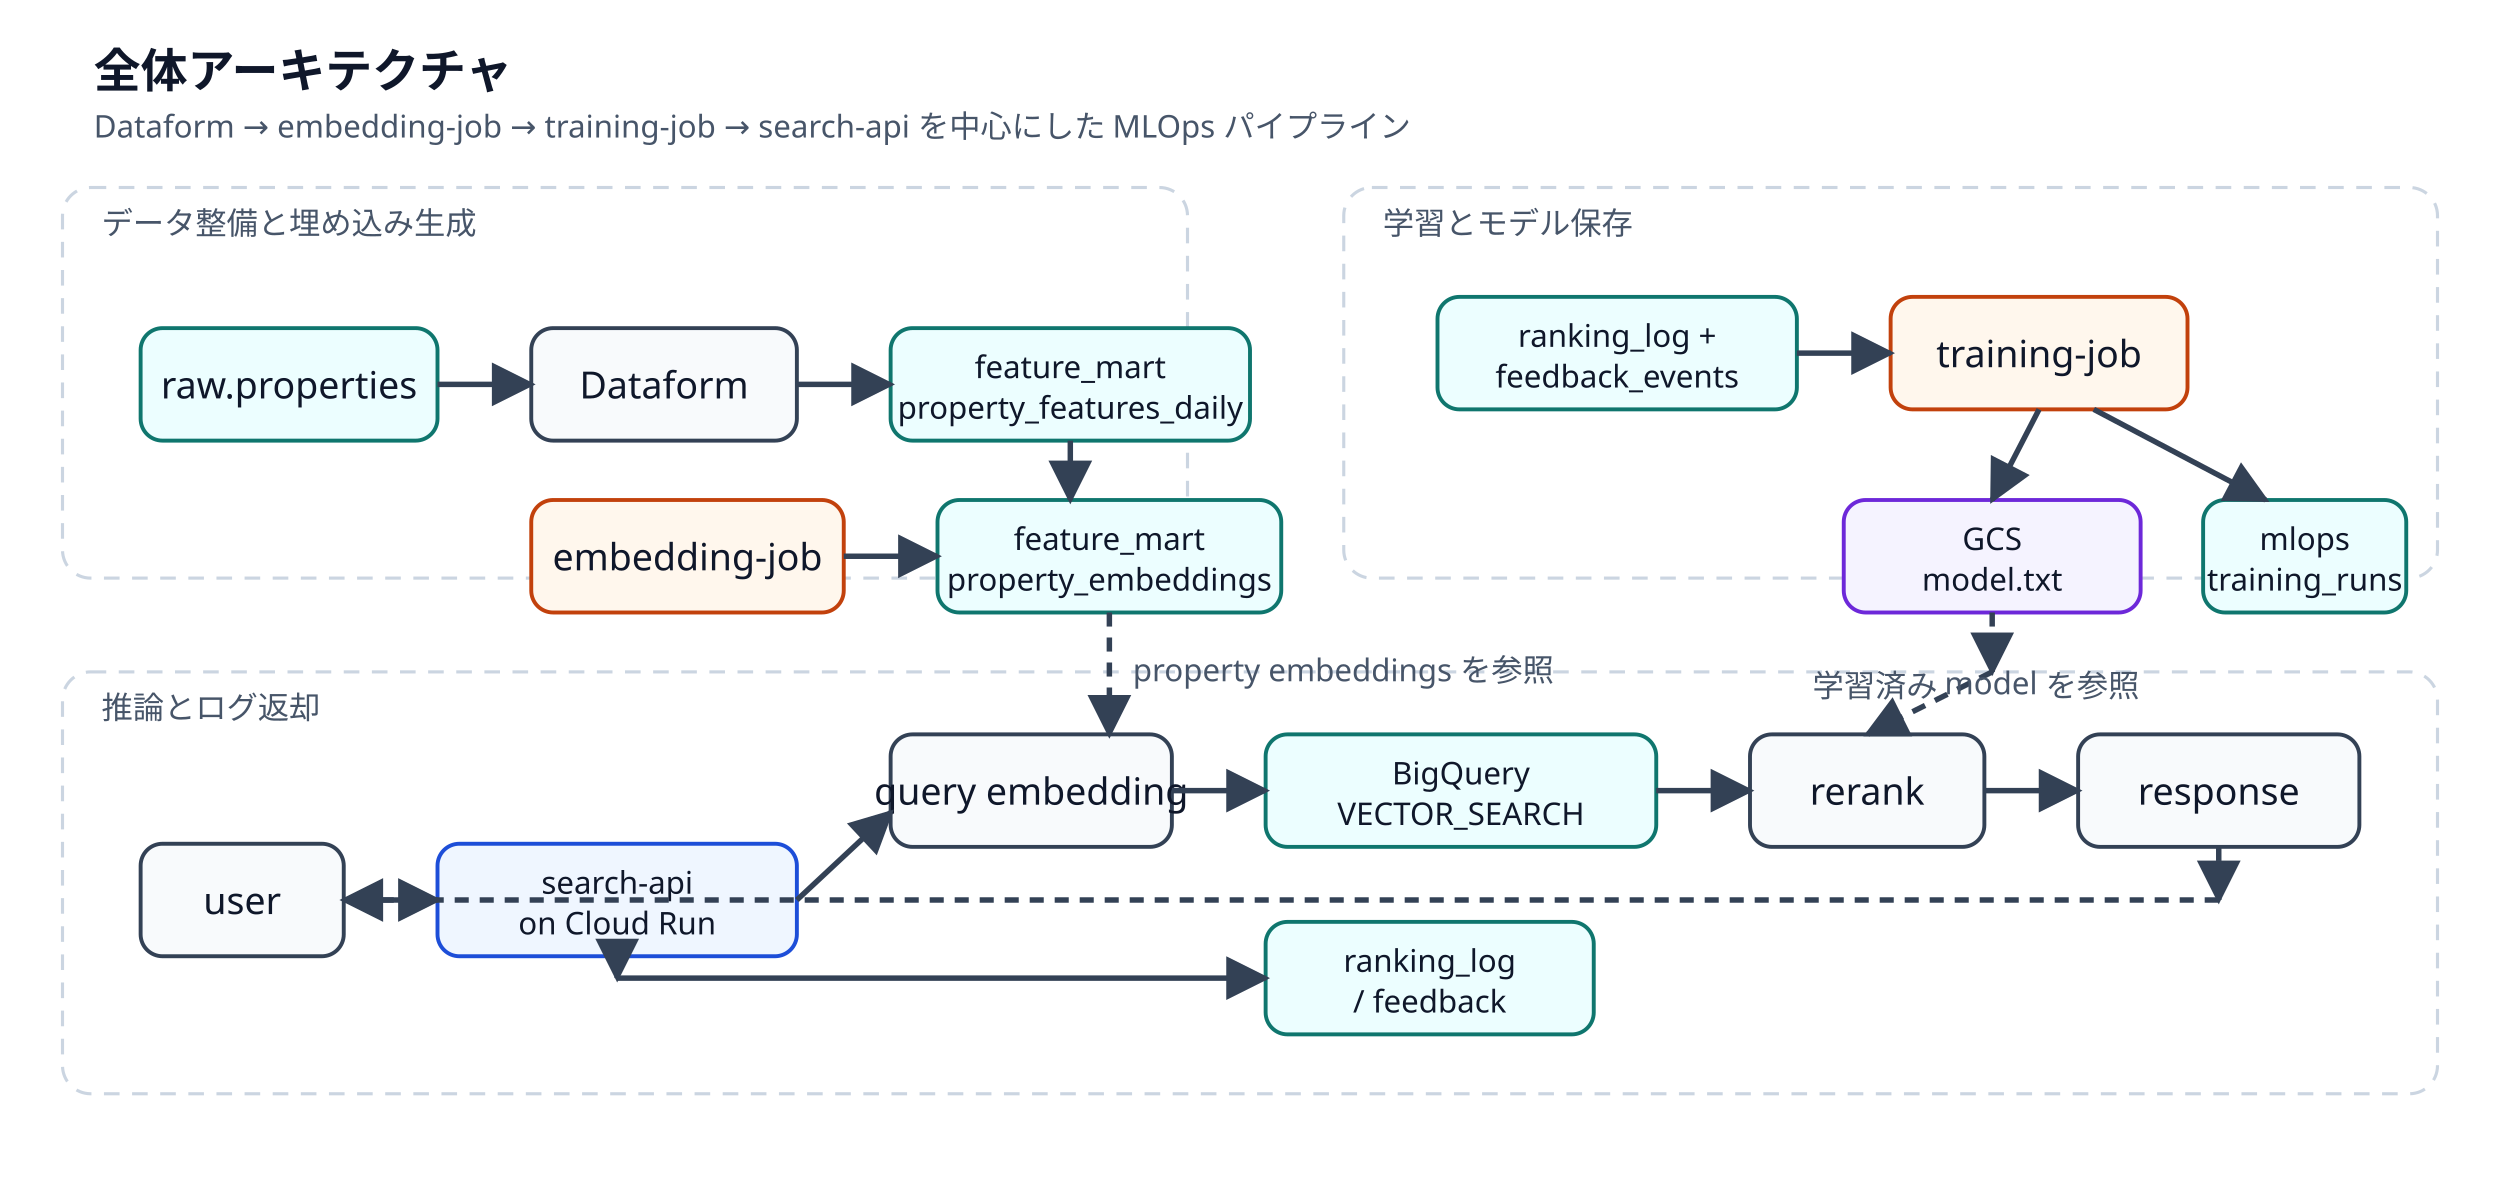
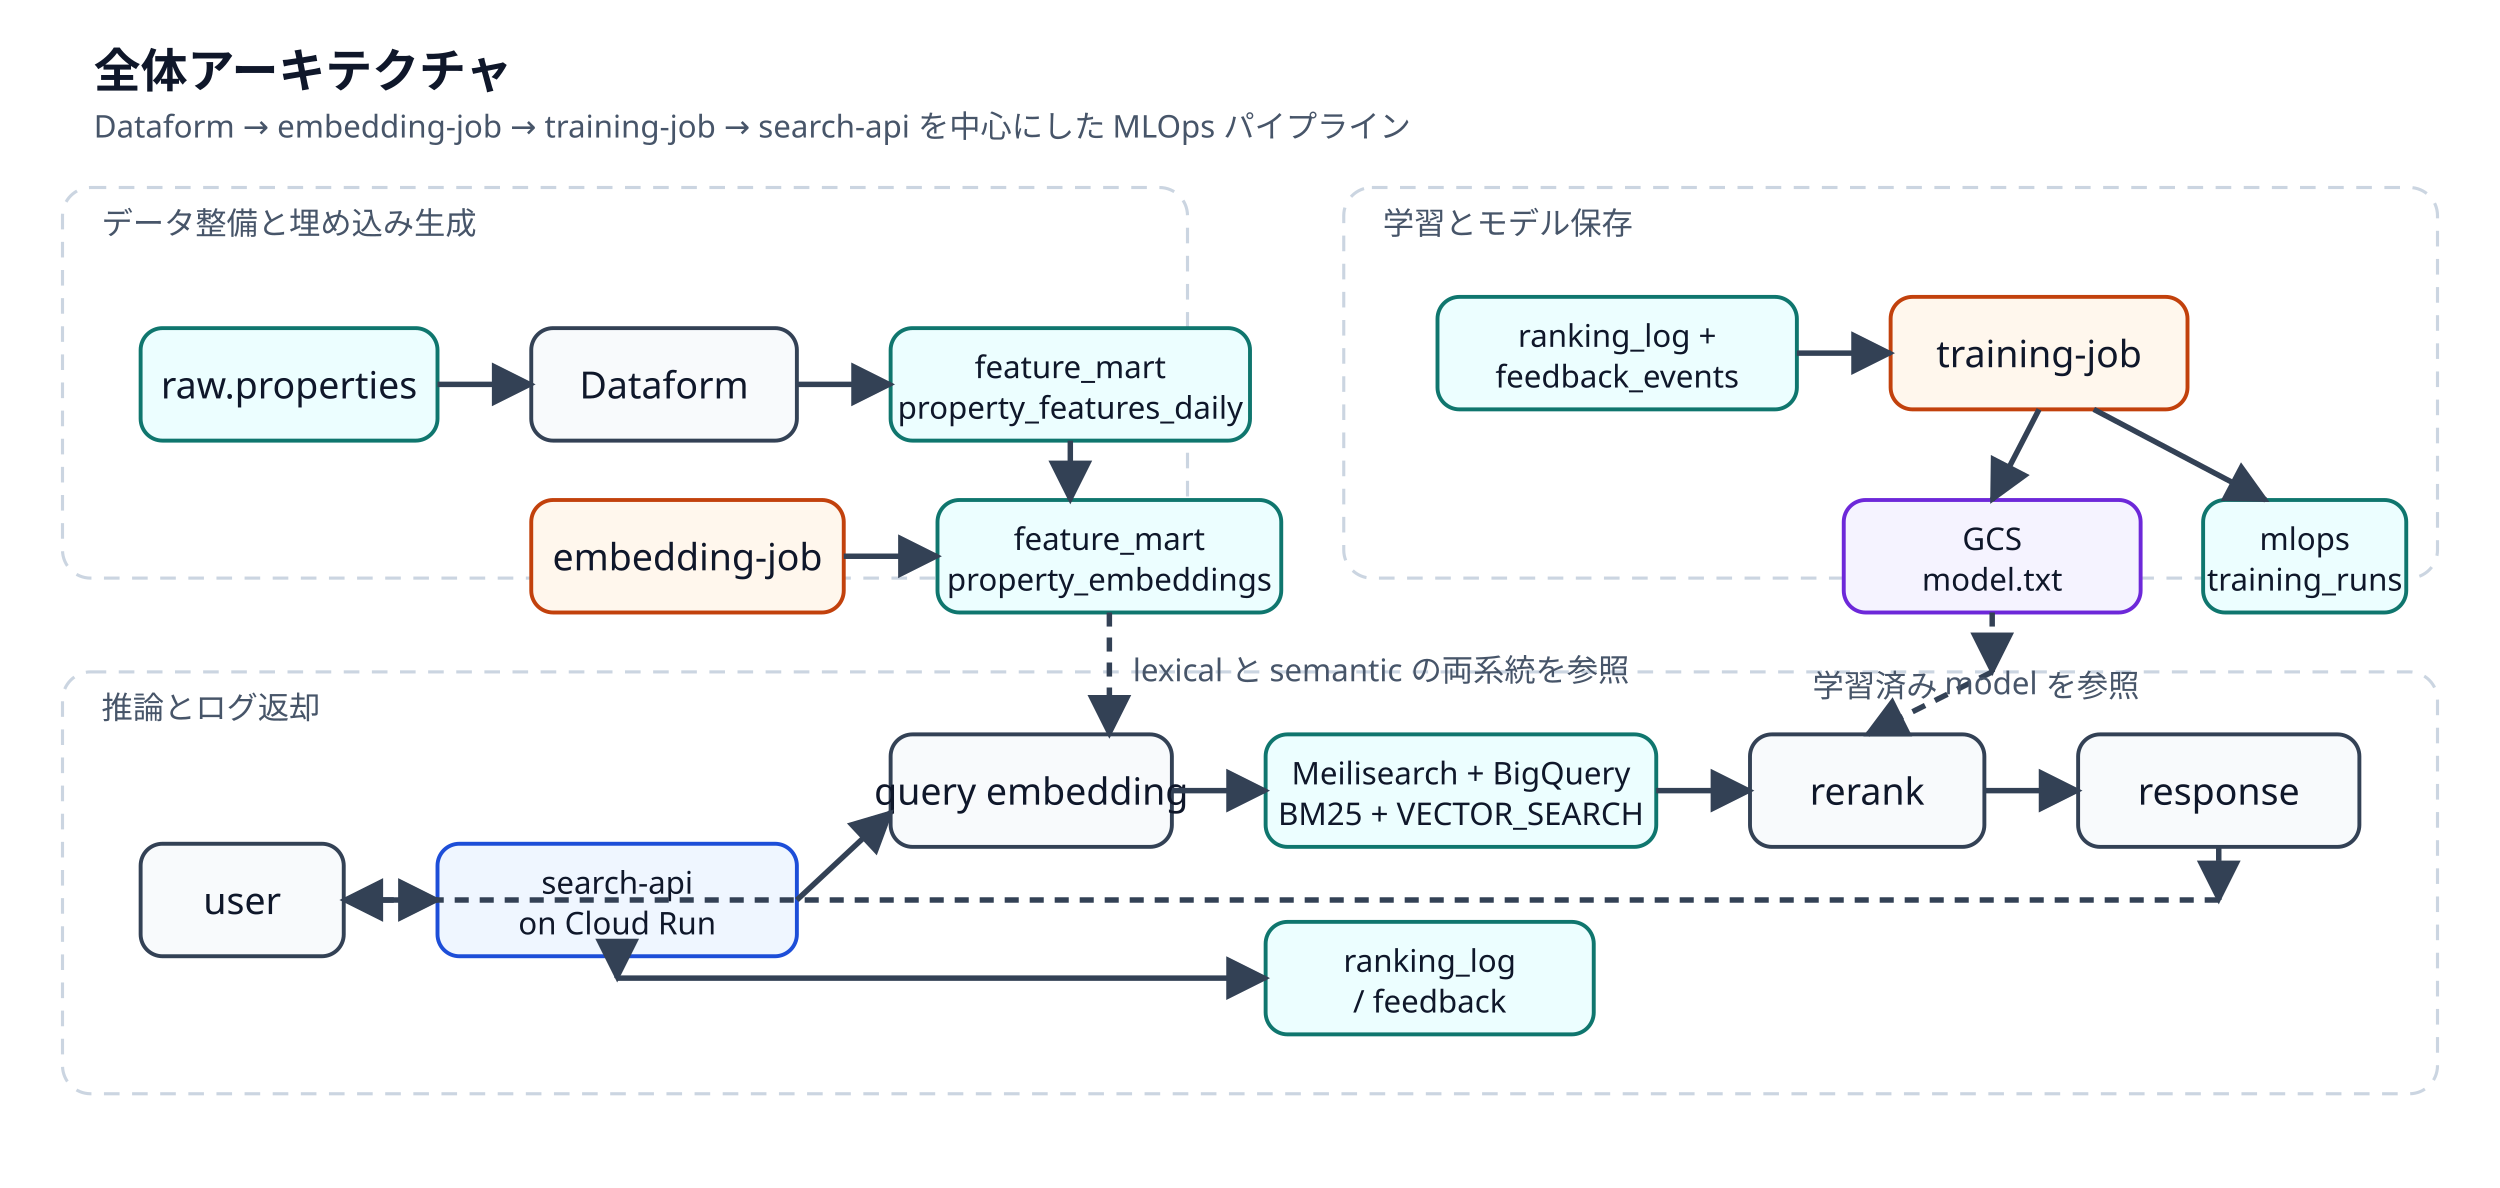
<svg xmlns="http://www.w3.org/2000/svg" width="1600" height="760" viewBox="0 0 1600 760">
  <defs>
    <marker id="arrow" viewBox="0 0 10 10" refX="9" refY="5" markerWidth="8" markerHeight="8" orient="auto-start-reverse">
      <path d="M 0 0 L 10 5 L 0 10 z" fill="#334155" />
    </marker>
    <style>
      .title { font-family: "Noto Sans JP", "Hiragino Sans", "Yu Gothic", sans-serif; font-size: 30px; font-weight: 700; fill: #0f172a; }
      .subtitle { font-family: "Noto Sans JP", "Hiragino Sans", "Yu Gothic", sans-serif; font-size: 20px; fill: #475569; }
      .label { font-family: "Noto Sans JP", "Hiragino Sans", "Yu Gothic", sans-serif; font-size: 24px; fill: #0f172a; }
      .small { font-size: 20px; }
      .box { fill: #f8fafc; stroke: #334155; stroke-width: 2.5; rx: 14; ry: 14; }
      .data { fill: #ecfeff; stroke: #0f766e; stroke-width: 2.5; rx: 14; ry: 14; }
      .job { fill: #fff7ed; stroke: #c2410c; stroke-width: 2.5; rx: 14; ry: 14; }
      .service { fill: #eff6ff; stroke: #1d4ed8; stroke-width: 2.5; rx: 14; ry: 14; }
      .artifact { fill: #f5f3ff; stroke: #6d28d9; stroke-width: 2.5; rx: 14; ry: 14; }
      .group { fill: none; stroke: #cbd5e1; stroke-width: 2; stroke-dasharray: 10 8; rx: 18; ry: 18; }
      .line { stroke: #334155; stroke-width: 3.5; fill: none; marker-end: url(#arrow); }
      .dashed { stroke-dasharray: 9 7; }
    </style>
  </defs>
  <text x="60" y="56" class="title">全体アーキテクチャ</text>
  <text x="60" y="88" class="subtitle">Dataform → embedding-job → training-job → search-api を中心にした MLOps パイプライン</text>
  <rect x="40" y="120" width="720" height="250" class="group" />
  <text x="65" y="150" class="subtitle">データ整備と埋め込み生成</text>
  <rect x="90" y="210" width="190" height="72" class="data" />
  <text x="185" y="255" text-anchor="middle" class="label">raw.properties</text>
  <rect x="340" y="210" width="170" height="72" class="box" />
  <text x="425" y="255" text-anchor="middle" class="label">Dataform</text>
  <rect x="570" y="210" width="230" height="72" class="data" />
  <text x="685" y="242" text-anchor="middle" class="label small">feature_mart</text>
  <text x="685" y="268" text-anchor="middle" class="label small">property_features_daily</text>
  <rect x="340" y="320" width="200" height="72" class="job" />
  <text x="440" y="365" text-anchor="middle" class="label">embedding-job</text>
  <rect x="600" y="320" width="220" height="72" class="data" />
  <text x="710" y="352" text-anchor="middle" class="label small">feature_mart</text>
  <text x="710" y="378" text-anchor="middle" class="label small">property_embeddings</text>
  <line x1="280" y1="246" x2="340" y2="246" class="line" />
  <line x1="510" y1="246" x2="570" y2="246" class="line" />
  <line x1="685" y1="282" x2="685" y2="320" class="line" />
  <line x1="540" y1="356" x2="600" y2="356" class="line" />
  <rect x="860" y="120" width="700" height="250" class="group" />
  <text x="885" y="150" class="subtitle">学習とモデル保存</text>
  <rect x="920" y="190" width="230" height="72" class="data" />
  <text x="1035" y="222" text-anchor="middle" class="label small">ranking_log +</text>
  <text x="1035" y="248" text-anchor="middle" class="label small">feedback_events</text>
  <rect x="1210" y="190" width="190" height="72" class="job" />
  <text x="1305" y="235" text-anchor="middle" class="label">training-job</text>
  <rect x="1180" y="320" width="190" height="72" class="artifact" />
  <text x="1275" y="352" text-anchor="middle" class="label small">GCS</text>
  <text x="1275" y="378" text-anchor="middle" class="label small">model.txt</text>
  <rect x="1410" y="320" width="130" height="72" class="data" />
  <text x="1475" y="352" text-anchor="middle" class="label small">mlops</text>
  <text x="1475" y="378" text-anchor="middle" class="label small">training_runs</text>
  <line x1="1150" y1="226" x2="1210" y2="226" class="line" />
  <line x1="1305" y1="262" x2="1275" y2="320" class="line" />
  <line x1="1340" y1="262" x2="1450" y2="320" class="line" />
  <rect x="40" y="430" width="1520" height="270" class="group" />
  <text x="65" y="460" class="subtitle">推論とログ返却</text>
  <rect x="90" y="540" width="130" height="72" class="box" />
  <text x="155" y="585" text-anchor="middle" class="label">user</text>
  <rect x="280" y="540" width="230" height="72" class="service" />
  <text x="395" y="572" text-anchor="middle" class="label small">search-api</text>
  <text x="395" y="598" text-anchor="middle" class="label small">on Cloud Run</text>
  <rect x="570" y="470" width="180" height="72" class="box" />
  <text x="660" y="515" text-anchor="middle" class="label">query embedding</text>
  <rect x="810" y="470" width="250" height="72" class="data" />
-   <text x="935" y="502" text-anchor="middle" class="label small">BigQuery</text>
-   <text x="935" y="528" text-anchor="middle" class="label small">VECTOR_SEARCH</text>
+   <text x="935" y="502" text-anchor="middle" class="label small">Meilisearch + BigQuery</text>
+   <text x="935" y="528" text-anchor="middle" class="label small">BM25 + VECTOR_SEARCH</text>
  <rect x="1120" y="470" width="150" height="72" class="box" />
  <text x="1195" y="515" text-anchor="middle" class="label">rerank</text>
  <rect x="1330" y="470" width="180" height="72" class="box" />
  <text x="1420" y="515" text-anchor="middle" class="label">response</text>
  <rect x="810" y="590" width="210" height="72" class="data" />
  <text x="915" y="622" text-anchor="middle" class="label small">ranking_log</text>
  <text x="915" y="648" text-anchor="middle" class="label small">/ feedback</text>
  <line x1="220" y1="576" x2="280" y2="576" class="line" />
  <line x1="510" y1="576" x2="570" y2="520" class="line" />
  <line x1="750" y1="506" x2="810" y2="506" class="line" />
  <line x1="1060" y1="506" x2="1120" y2="506" class="line" />
  <line x1="1270" y1="506" x2="1330" y2="506" class="line" />
  <line x1="1420" y1="542" x2="1420" y2="576" class="line dashed" />
  <line x1="1420" y1="576" x2="220" y2="576" class="line dashed" />
  <line x1="395" y1="612" x2="395" y2="626" class="line" />
  <line x1="395" y1="626" x2="810" y2="626" class="line" />
  <line x1="710" y1="392" x2="710" y2="470" class="line dashed" />
  <line x1="1275" y1="392" x2="1275" y2="430" class="line dashed" />
  <line x1="1275" y1="430" x2="1195" y2="470" class="line dashed" />
-   <text x="725" y="436" class="subtitle">property embeddings を参照</text>
+   <text x="725" y="436" class="subtitle">lexical と semantic の両系統を参照</text>
  <text x="1160" y="446" class="subtitle">学習済み model を参照</text>
</svg>
